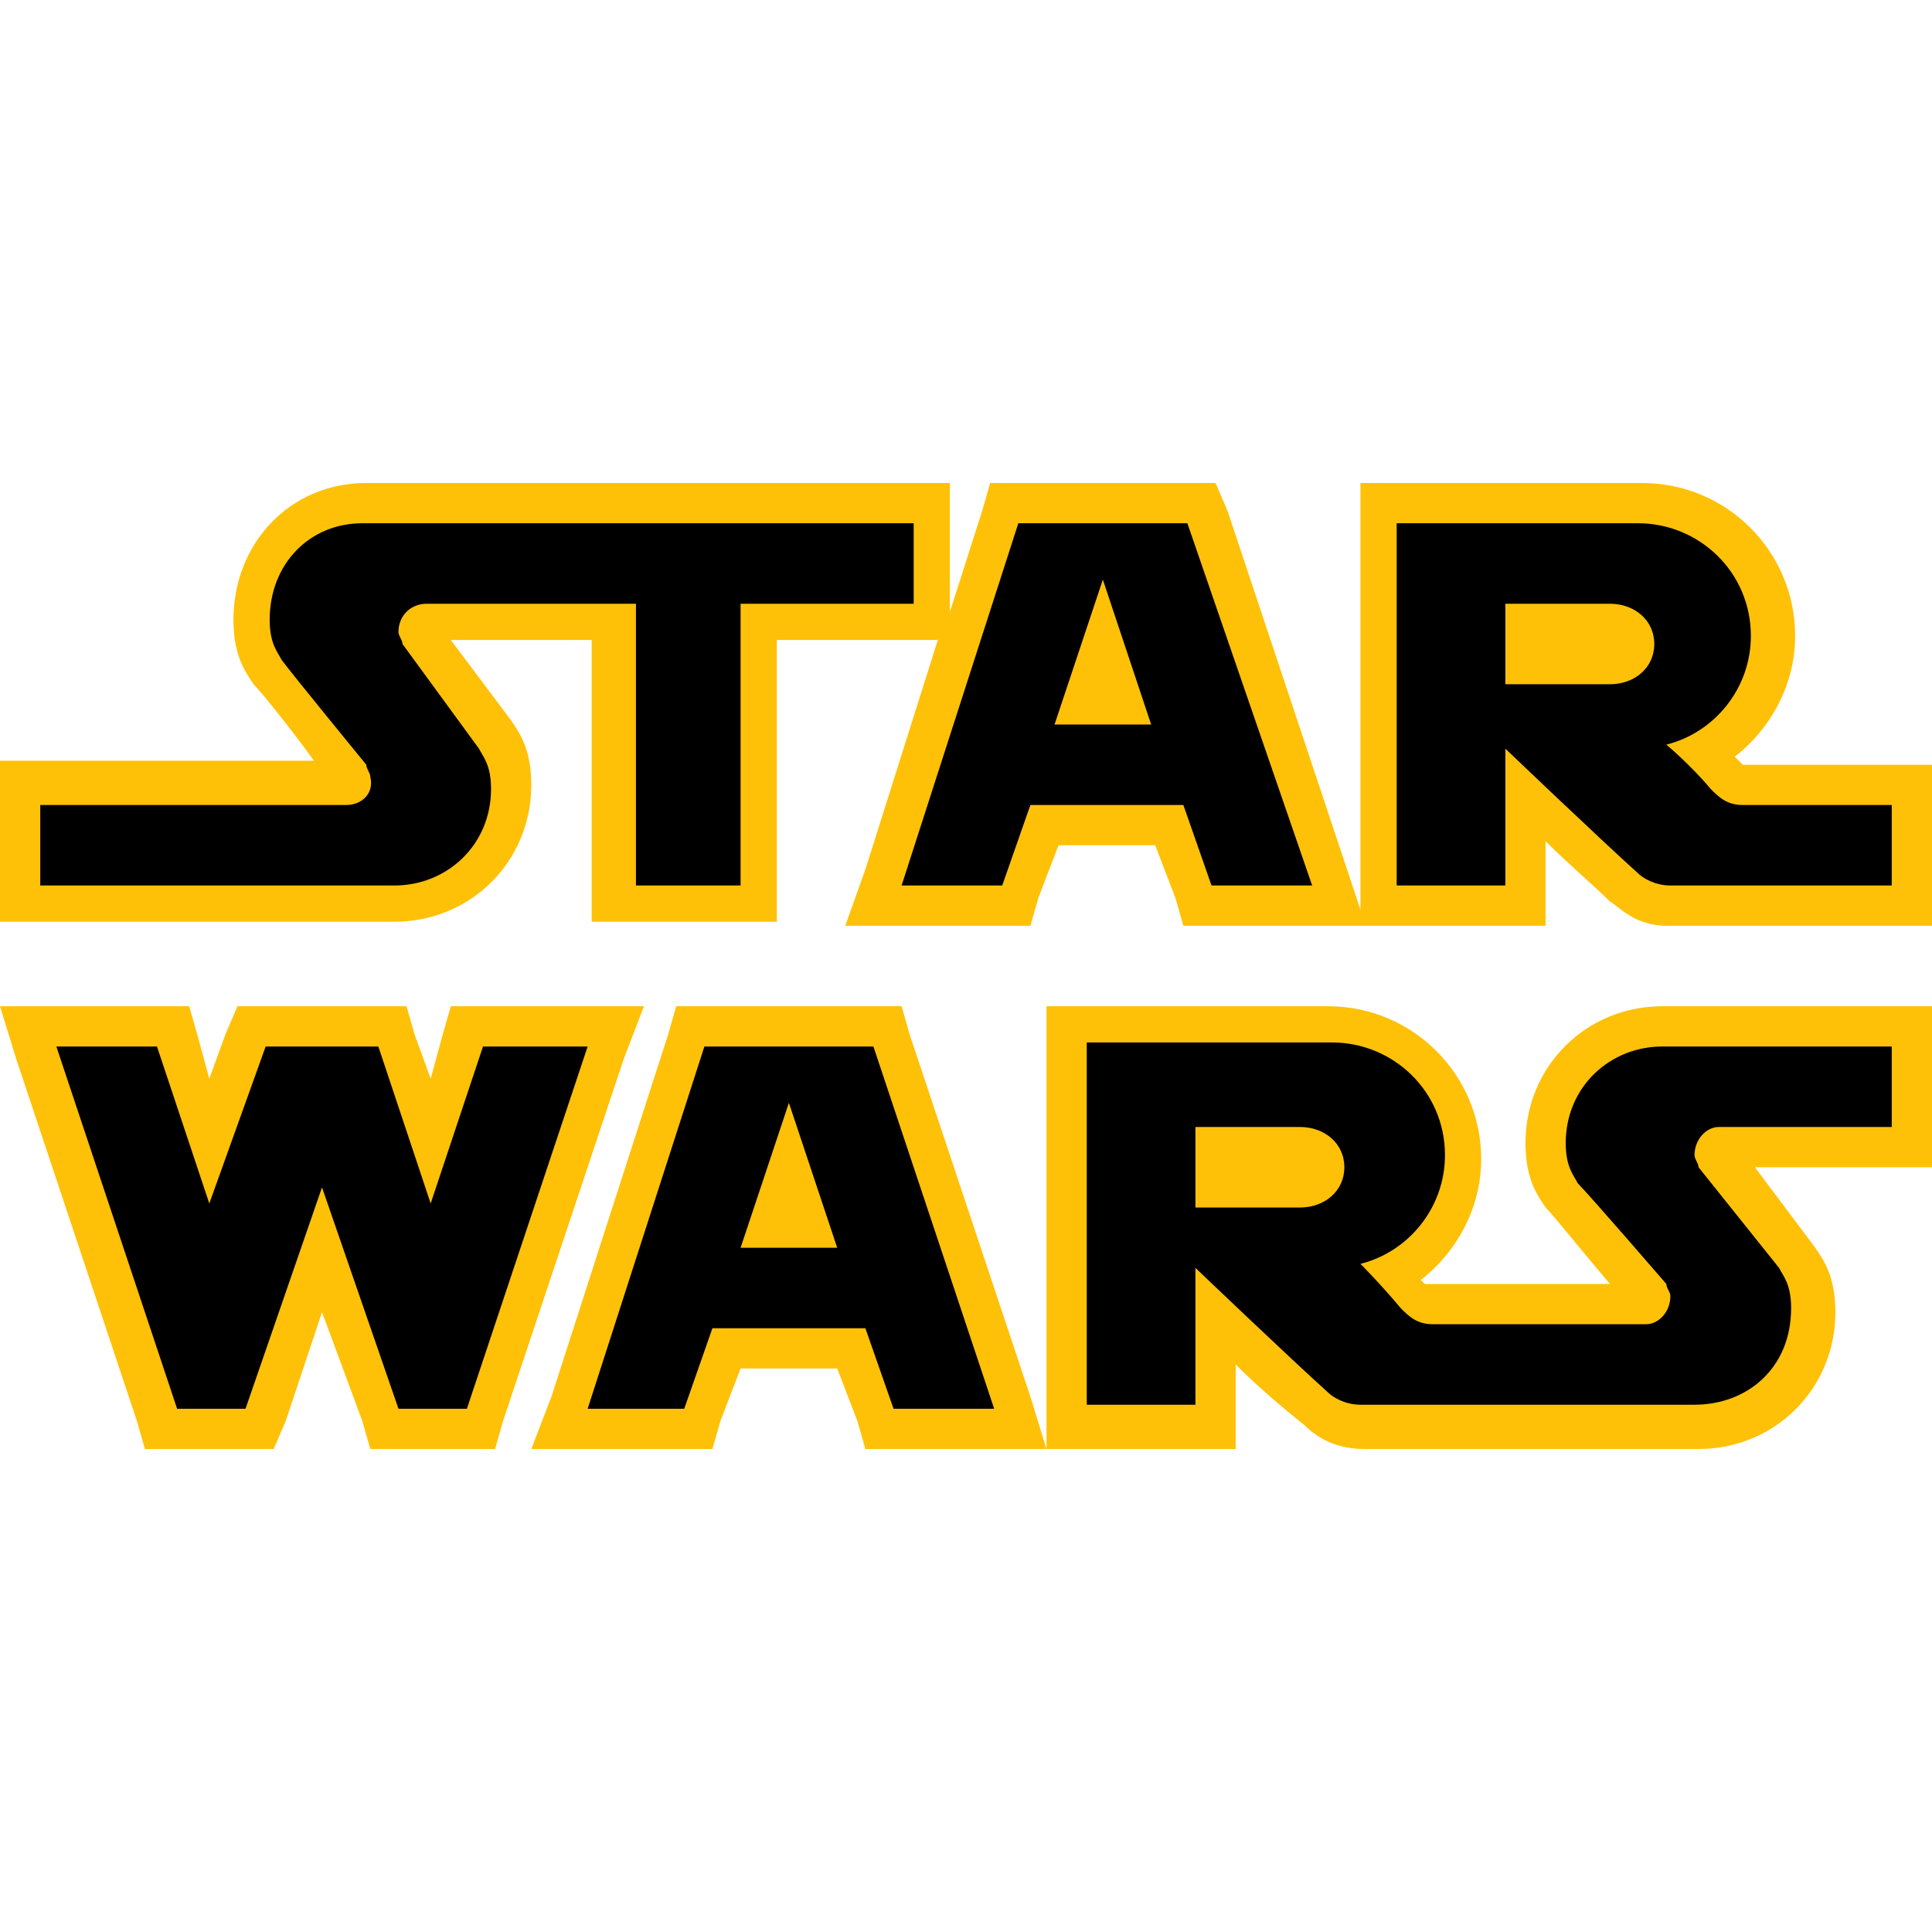
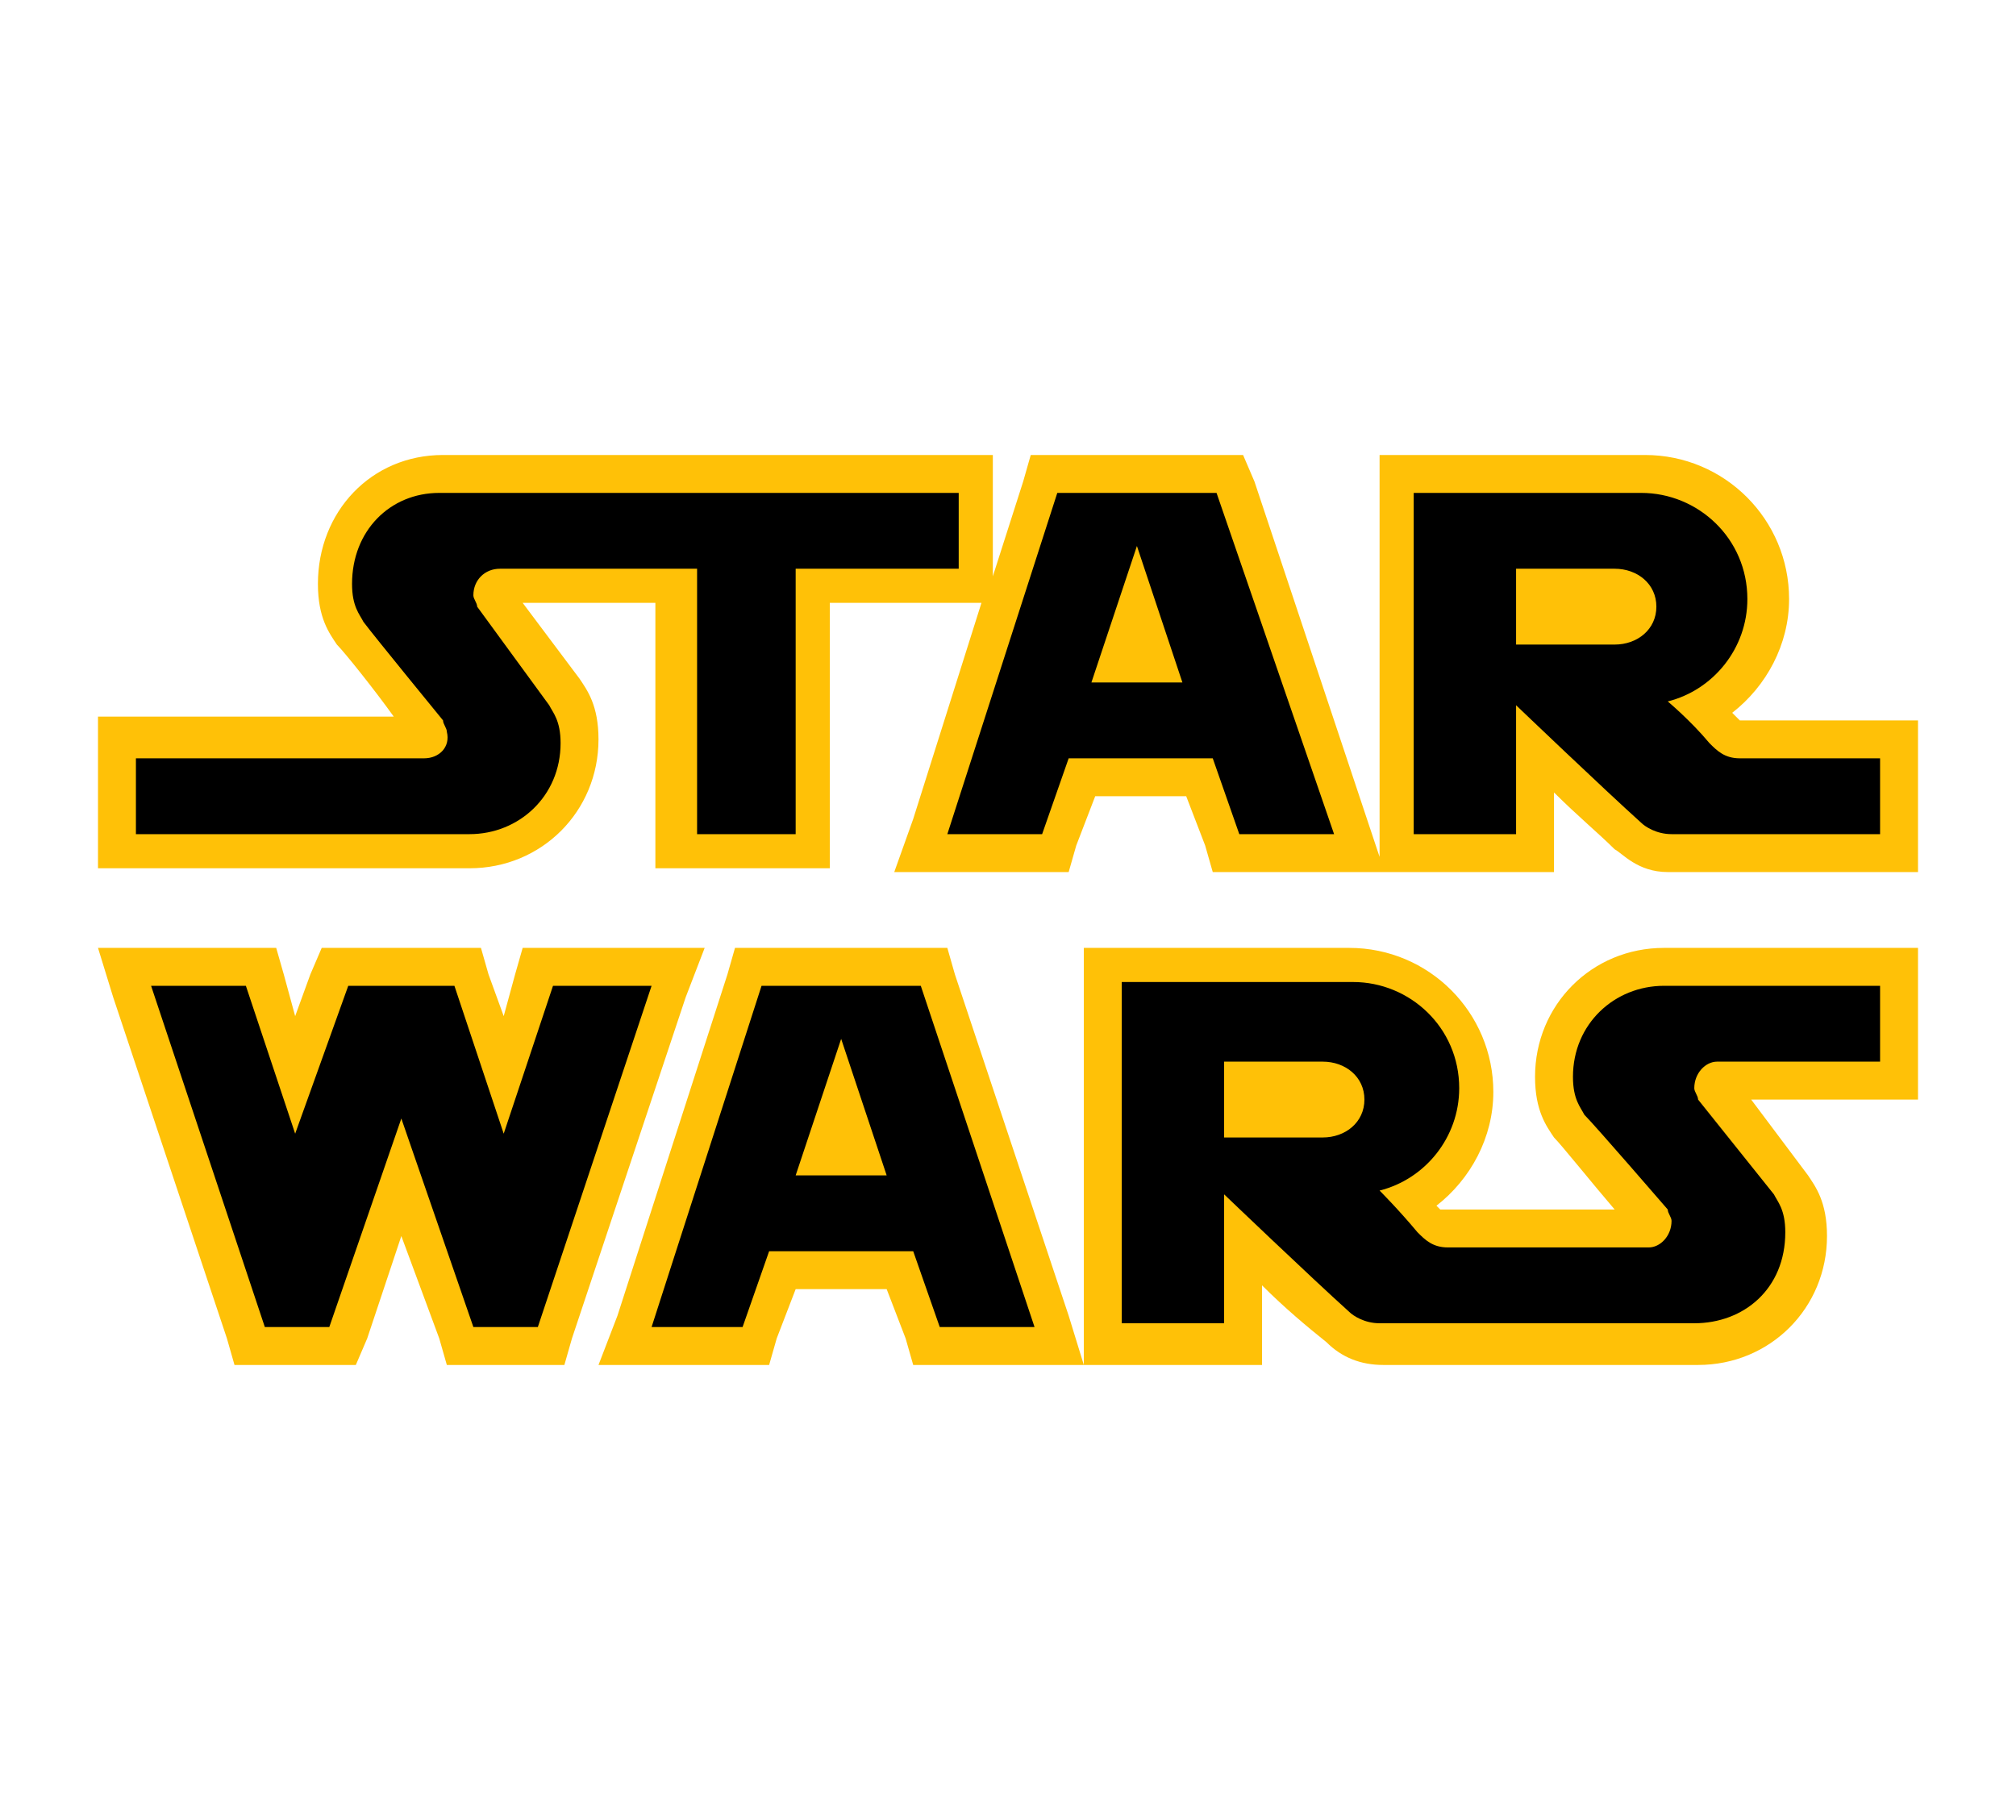
- <svg xmlns="http://www.w3.org/2000/svg" viewBox="0 0 48 48" width="144px" height="144px">
+ <svg xmlns="http://www.w3.org/2000/svg" viewBox="0 0 48 48" width="144px" height="130px">
  <path fill="#FFC107" d="M47,19h-3.7c0,0,0,0,0,0c-0.1-0.1-0.1-0.1-0.2-0.2c0.9-0.7,1.5-1.8,1.5-3c0-2.1-1.7-3.8-3.8-3.8h-6h-1v1v9v0.6l-0.3-0.9l-3-9L30.2,12h-0.7h-4.2h-0.7l-0.2,0.7l-0.8,2.5V15v-2v-1h-1H9.1c-1.9,0-3.3,1.5-3.3,3.4c0,0.9,0.3,1.3,0.5,1.6l0,0l0,0c0.2,0.2,1,1.2,1.5,1.9H1H0v1v2v1h1h8.8c1.9,0,3.4-1.5,3.4-3.4c0-0.9-0.3-1.3-0.5-1.6l-1.5-2h3.5v6v1h1h2.6h1v-1v-6h3.3h0.7l-1.8,5.7L21,23h1.4h2.5h0.7l0.2-0.7l0.5-1.3h2.4l0.5,1.3l0.2,0.7H30h2.5h1.2v0h1h2.7h1v-1v-1.1c0.6,0.6,1.2,1.1,1.6,1.5c0.2,0.1,0.6,0.6,1.4,0.6H47h1v-1v-2v-1H47z M15.5,26.3l-3,9L12.3,36h-0.7H9.9H9.2l-0.2-0.7L8,32.6l-0.9,2.7L6.8,36H6.1H4.4H3.6l-0.2-0.7l-3-9L0,25h1.4h2.6h0.7l0.2,0.7l0.3,1.1l0.4-1.1L5.9,25h0.7h2.8h0.7l0.2,0.7l0.4,1.1l0.3-1.1l0.2-0.7H12h2.6H16L15.5,26.3z M41.3,25c-1.9,0-3.4,1.5-3.4,3.4c0,0.9,0.3,1.3,0.5,1.6l0,0l0,0c0.2,0.2,1,1.2,1.6,1.9h-4.5c0,0,0,0-0.1,0c0,0-0.1-0.1-0.1-0.1c0.9-0.7,1.5-1.8,1.5-3c0-2.1-1.7-3.8-3.8-3.8h-3.4H27h-1v1v9v1l-0.4-1.3l-3-9L22.4,25h-0.7h-4.2h-0.7l-0.2,0.7l-2.9,9L13.2,36h1.4H17h0.7l0.2-0.7l0.5-1.3h2.4l0.5,1.3l0.2,0.7h0.7h2.5H26h0h1h2.7h1v-1v-1.1c0.6,0.6,1.2,1.1,1.7,1.5c0.4,0.4,0.9,0.6,1.5,0.6h8.3c1.9,0,3.4-1.5,3.4-3.4c0-0.9-0.3-1.3-0.5-1.6l-1.5-2H47h1v-1v-2v-1h-1H41.3z" />
  <path d="M22.5,13c0,0-12.6,0-13.5,0c-1.3,0-2.3,1-2.3,2.4c0,0.6,0.2,0.8,0.3,1C7.3,16.8,9.1,19,9.1,19c0,0.1,0.1,0.2,0.1,0.3C9.3,19.7,9,20,8.6,20c0,0-7.6,0-7.6,0v2c0,0,8.1,0,8.8,0c1.3,0,2.4-1,2.4-2.4c0-0.6-0.2-0.8-0.3-1L10,16c0-0.1-0.1-0.2-0.1-0.3c0-0.4,0.3-0.7,0.7-0.7c0,0,5.2,0,5.2,0v7h2.6v-7h4.3V13z M29.5,13h-4.2l-2.9,9h2.5l0.7-2h3.8l0.7,2h2.5L29.5,13z M26.2,18l1.2-3.6l1.2,3.6H26.2z M43.3,20c-0.4,0-0.6-0.2-0.8-0.4c-0.5-0.6-1.1-1.1-1.1-1.1c1.2-0.3,2.1-1.4,2.1-2.7c0-1.6-1.3-2.8-2.8-2.8h-6v9h2.7v-3.4c0,0,2.3,2.2,3.3,3.1c0.1,0.1,0.4,0.3,0.8,0.3c0.3,0,5.5,0,5.5,0v-2H43.3z M37.4,15H40c0.6,0,1.1,0.4,1.1,1c0,0.6-0.5,1-1.1,1h-2.6V15z M12,26l-1.3,3.9L9.4,26H6.6l-1.4,3.9L3.9,26H1.4l3,9h1.7L8,29.5L9.9,35h1.7l3-9H12z M42.7,28c0,0,4.3,0,4.3,0v-2c0,0-4.8,0-5.7,0c-1.3,0-2.4,1-2.4,2.4c0,0.6,0.2,0.8,0.3,1c0.3,0.3,2.2,2.5,2.2,2.5c0,0.1,0.1,0.2,0.1,0.3c0,0.4-0.3,0.7-0.6,0.7c0,0-5.2,0-5.3,0c-0.4,0-0.6-0.2-0.8-0.4c-0.5-0.6-1-1.1-1-1.1c1.2-0.3,2.1-1.4,2.1-2.7c0-1.6-1.3-2.8-2.8-2.8h-3.4H27v9h2.7v-3.4c0,0,2.3,2.2,3.3,3.1c0.1,0.1,0.4,0.3,0.8,0.3c0.3,0,7.8,0,8.3,0c1.3,0,2.4-0.9,2.4-2.4c0-0.6-0.2-0.8-0.3-1L42.2,29c0-0.1-0.1-0.2-0.1-0.3C42.1,28.3,42.4,28,42.7,28z M32.3,30h-2.6v-2h2.6c0.6,0,1.1,0.4,1.1,1C33.4,29.6,32.9,30,32.3,30z M21.7,26h-4.2l-2.9,9H17l0.7-2h3.8l0.7,2h2.5L21.7,26z M18.4,31l1.2-3.6l1.2,3.6H18.4z" />
</svg>
